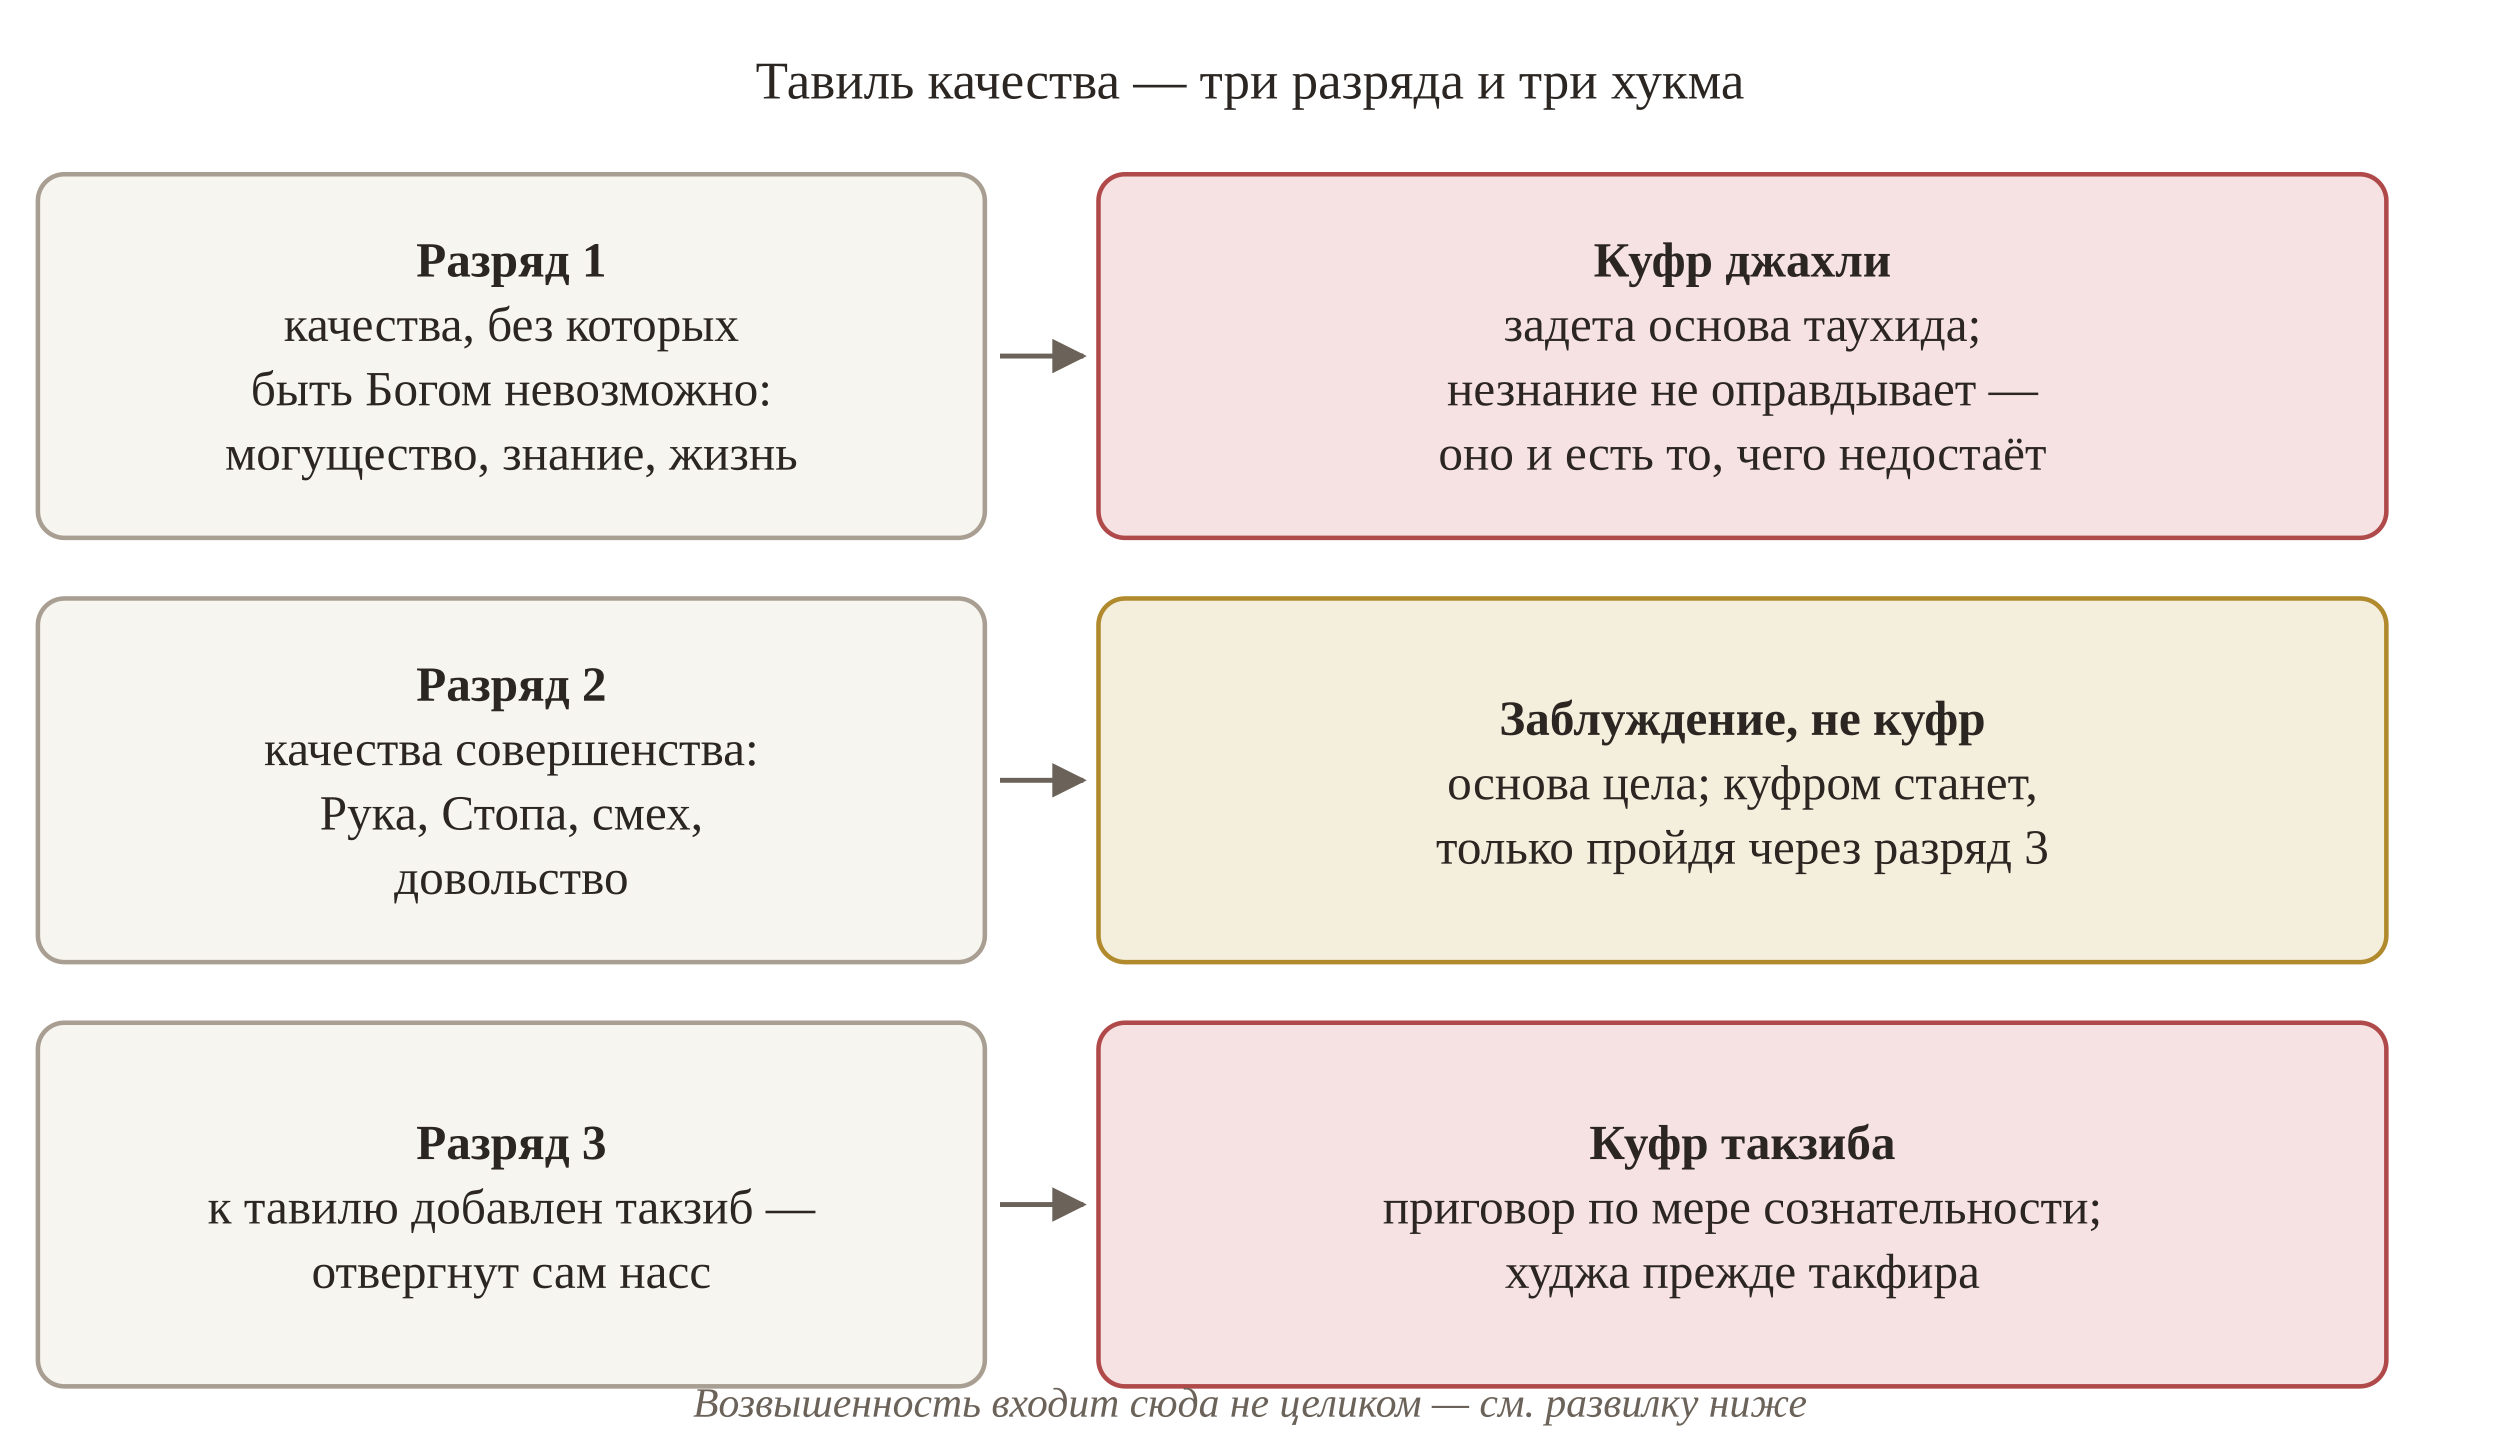
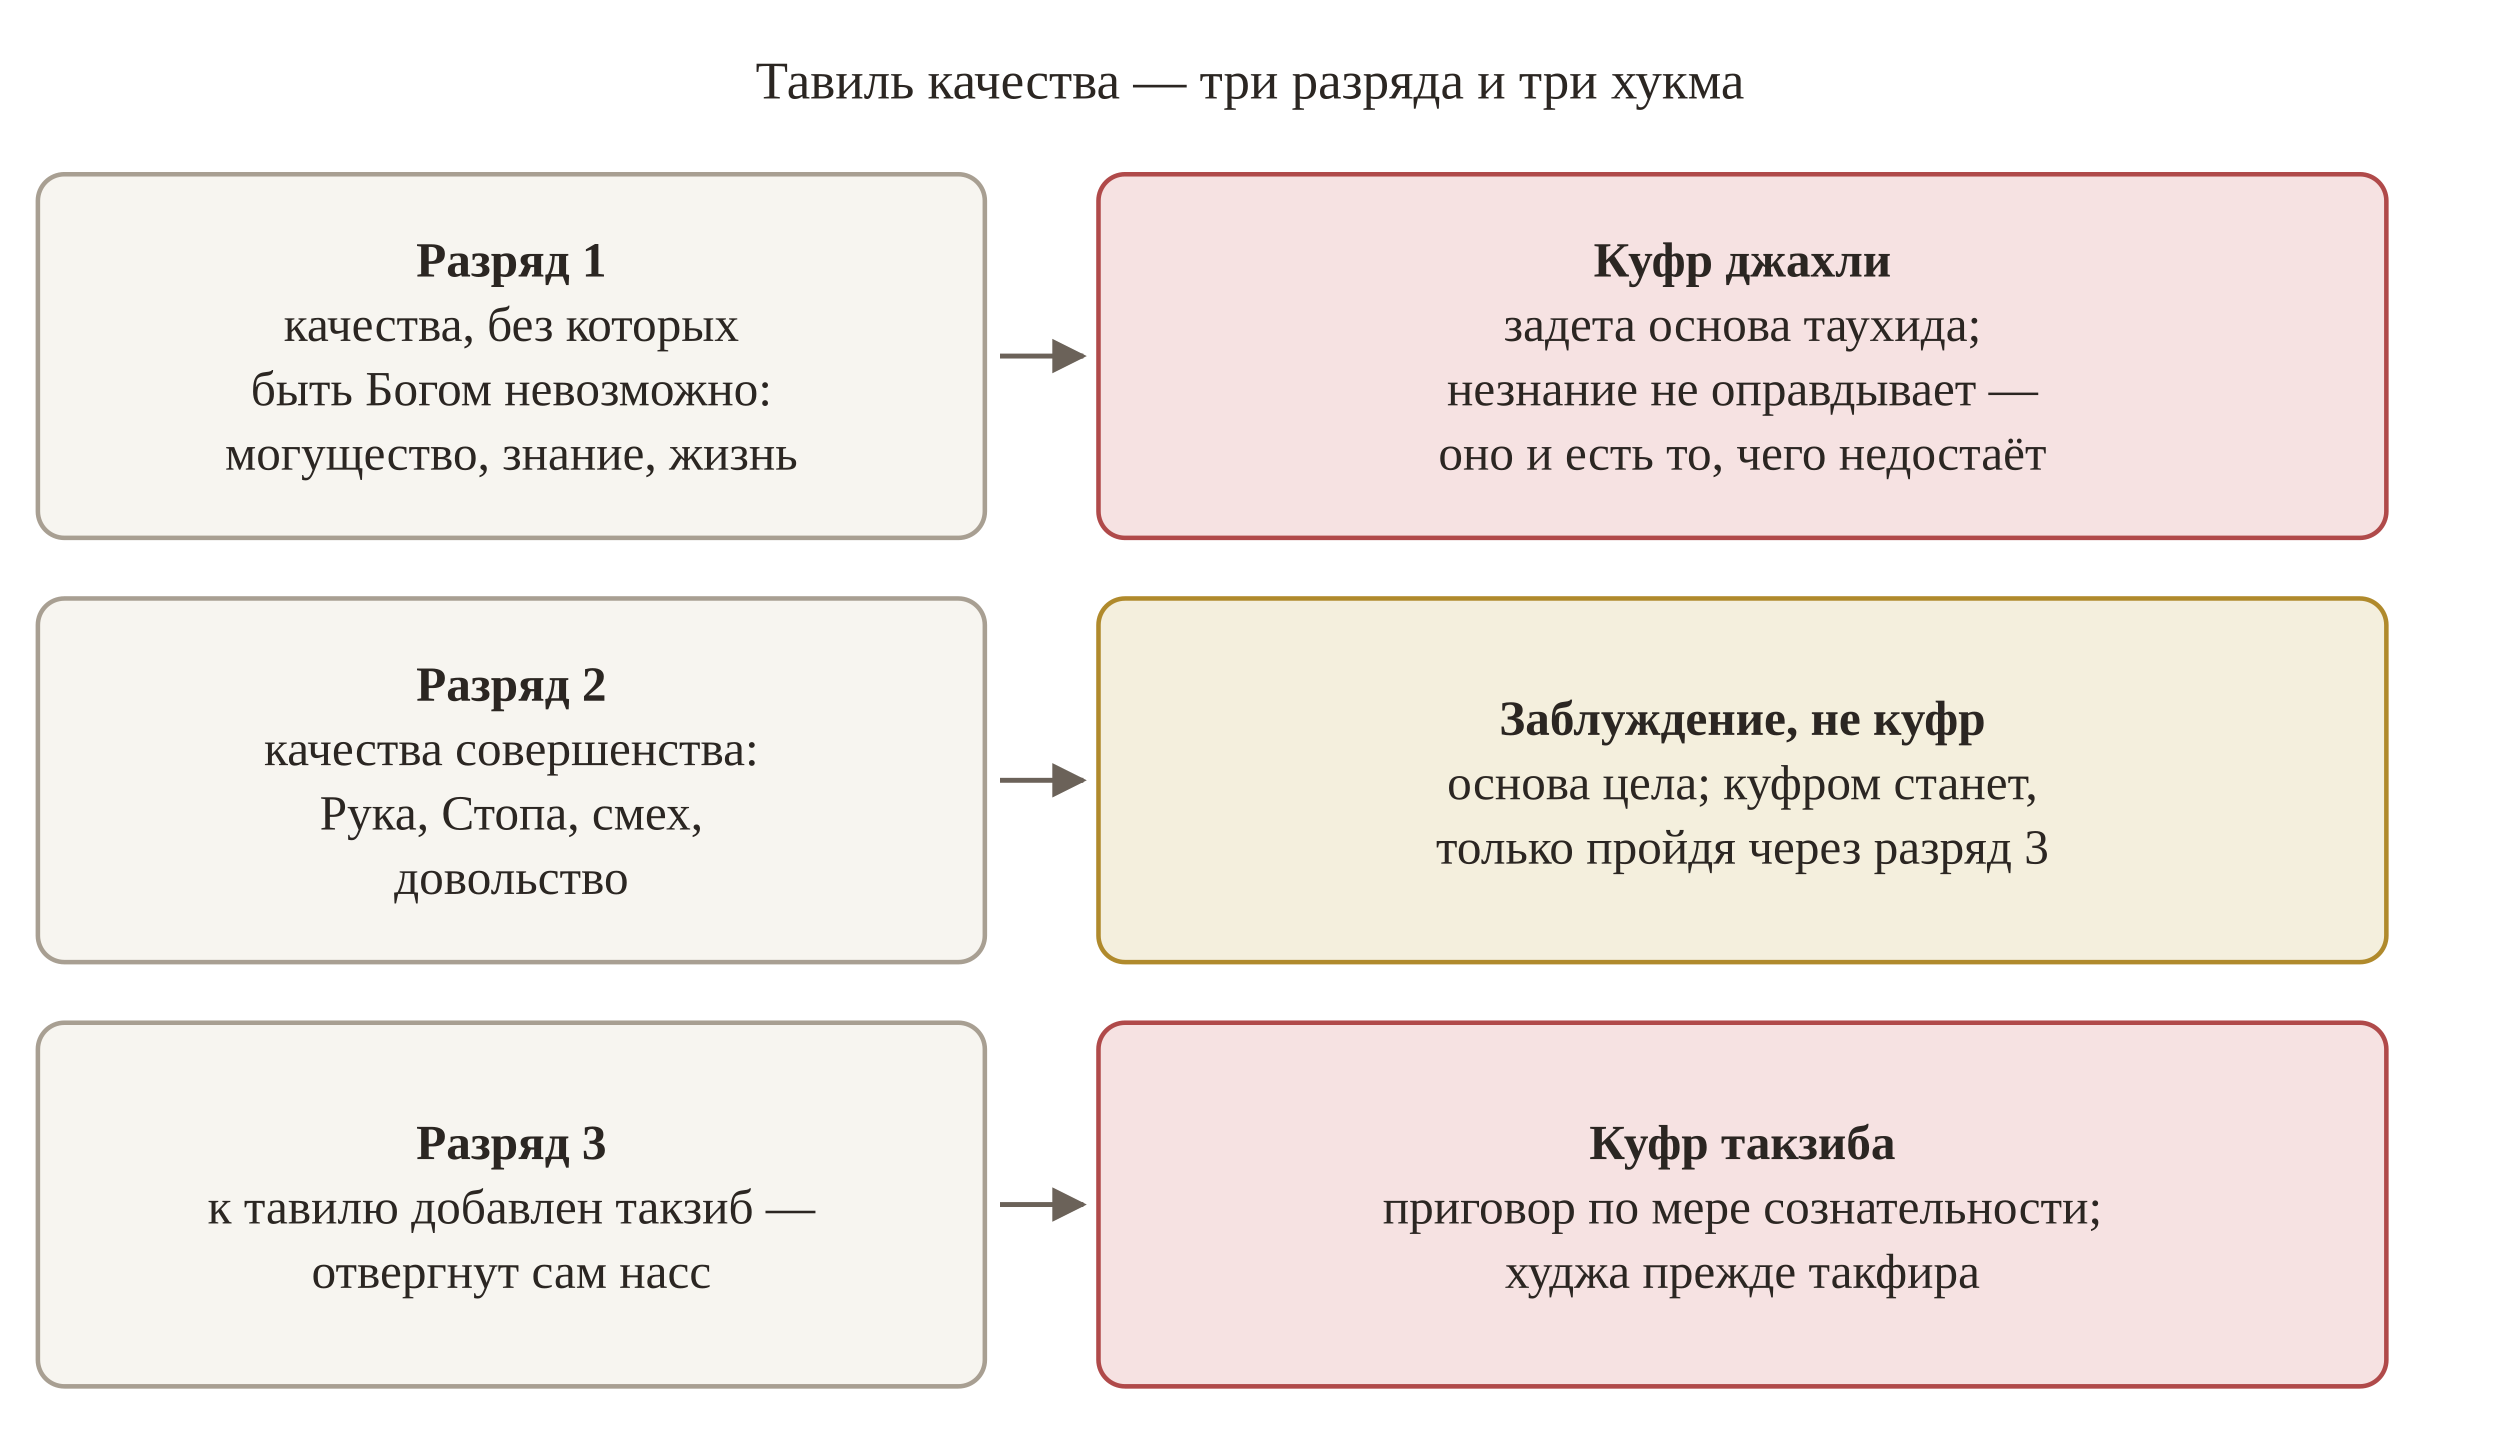
<svg xmlns="http://www.w3.org/2000/svg" viewBox="0 0 660 382" width="660" height="382">
  <defs>
    <marker id="a" viewBox="0 0 10 10" refX="9" refY="5" markerWidth="7" markerHeight="7" orient="auto">
      <path d="M0,0 L10,5 L0,10 z" fill="#6b6259" />
    </marker>
  </defs>
  <rect width="660" height="382" fill="#ffffff" />
  <text x="330" y="26" text-anchor="middle" font-family="Georgia, 'Times New Roman', serif" font-size="14" fill="#2b2622">Тавиль качества — три разряда и три хукма</text>
  <rect x="10" y="46" width="250" height="96" rx="7" fill="#f7f5f0" stroke="#a89f92" stroke-width="1.2" />
  <text x="135" y="73" text-anchor="middle" font-family="Georgia, 'Times New Roman', serif" font-size="13" fill="#2b2622" font-weight="bold">Разряд 1</text>
  <text x="135" y="90" text-anchor="middle" font-family="Georgia, 'Times New Roman', serif" font-size="13" fill="#2b2622">качества, без которых</text>
  <text x="135" y="107" text-anchor="middle" font-family="Georgia, 'Times New Roman', serif" font-size="13" fill="#2b2622">быть Богом невозможно:</text>
  <text x="135" y="124" text-anchor="middle" font-family="Georgia, 'Times New Roman', serif" font-size="13" fill="#2b2622">могущество, знание, жизнь</text>
  <line x1="264" y1="94" x2="286" y2="94" stroke="#6b6259" stroke-width="1.3" marker-end="url(#a)" />
  <rect x="290" y="46" width="340" height="96" rx="7" fill="#f6e2e2" stroke="#b04a4a" stroke-width="1.2" />
  <text x="460" y="73" text-anchor="middle" font-family="Georgia, 'Times New Roman', serif" font-size="13" fill="#2b2622" font-weight="bold">Куфр джахли</text>
  <text x="460" y="90" text-anchor="middle" font-family="Georgia, 'Times New Roman', serif" font-size="13" fill="#2b2622">задета основа таухида;</text>
  <text x="460" y="107" text-anchor="middle" font-family="Georgia, 'Times New Roman', serif" font-size="13" fill="#2b2622">незнание не оправдывает —</text>
  <text x="460" y="124" text-anchor="middle" font-family="Georgia, 'Times New Roman', serif" font-size="13" fill="#2b2622">оно и есть то, чего недостаёт</text>
  <rect x="10" y="158" width="250" height="96" rx="7" fill="#f7f5f0" stroke="#a89f92" stroke-width="1.2" />
  <text x="135" y="185" text-anchor="middle" font-family="Georgia, 'Times New Roman', serif" font-size="13" fill="#2b2622" font-weight="bold">Разряд 2</text>
  <text x="135" y="202" text-anchor="middle" font-family="Georgia, 'Times New Roman', serif" font-size="13" fill="#2b2622">качества совершенства:</text>
  <text x="135" y="219" text-anchor="middle" font-family="Georgia, 'Times New Roman', serif" font-size="13" fill="#2b2622">Рука, Стопа, смех,</text>
  <text x="135" y="236" text-anchor="middle" font-family="Georgia, 'Times New Roman', serif" font-size="13" fill="#2b2622">довольство</text>
  <line x1="264" y1="206" x2="286" y2="206" stroke="#6b6259" stroke-width="1.3" marker-end="url(#a)" />
  <rect x="290" y="158" width="340" height="96" rx="7" fill="#f4efdd" stroke="#b08a2c" stroke-width="1.2" />
  <text x="460" y="194" text-anchor="middle" font-family="Georgia, 'Times New Roman', serif" font-size="13" fill="#2b2622" font-weight="bold">Заблуждение, не куфр</text>
  <text x="460" y="211" text-anchor="middle" font-family="Georgia, 'Times New Roman', serif" font-size="13" fill="#2b2622">основа цела; куфром станет,</text>
  <text x="460" y="228" text-anchor="middle" font-family="Georgia, 'Times New Roman', serif" font-size="13" fill="#2b2622">только пройдя через разряд 3</text>
  <rect x="10" y="270" width="250" height="96" rx="7" fill="#f7f5f0" stroke="#a89f92" stroke-width="1.2" />
  <text x="135" y="306" text-anchor="middle" font-family="Georgia, 'Times New Roman', serif" font-size="13" fill="#2b2622" font-weight="bold">Разряд 3</text>
  <text x="135" y="323" text-anchor="middle" font-family="Georgia, 'Times New Roman', serif" font-size="13" fill="#2b2622">к тавилю добавлен такзиб —</text>
  <text x="135" y="340" text-anchor="middle" font-family="Georgia, 'Times New Roman', serif" font-size="13" fill="#2b2622">отвергнут сам насс</text>
  <line x1="264" y1="318" x2="286" y2="318" stroke="#6b6259" stroke-width="1.3" marker-end="url(#a)" />
  <rect x="290" y="270" width="340" height="96" rx="7" fill="#f6e2e2" stroke="#b04a4a" stroke-width="1.2" />
  <text x="460" y="306" text-anchor="middle" font-family="Georgia, 'Times New Roman', serif" font-size="13" fill="#2b2622" font-weight="bold">Куфр такзиба</text>
  <text x="460" y="323" text-anchor="middle" font-family="Georgia, 'Times New Roman', serif" font-size="13" fill="#2b2622">приговор по мере сознательности;</text>
  <text x="460" y="340" text-anchor="middle" font-family="Georgia, 'Times New Roman', serif" font-size="13" fill="#2b2622">худжа прежде такфира</text>
-   <text x="330" y="374" text-anchor="middle" font-family="Georgia, 'Times New Roman', serif" font-size="11" fill="#6b6259" font-style="italic">Возвышенность входит сюда не целиком — см. развилку ниже</text>
</svg>
